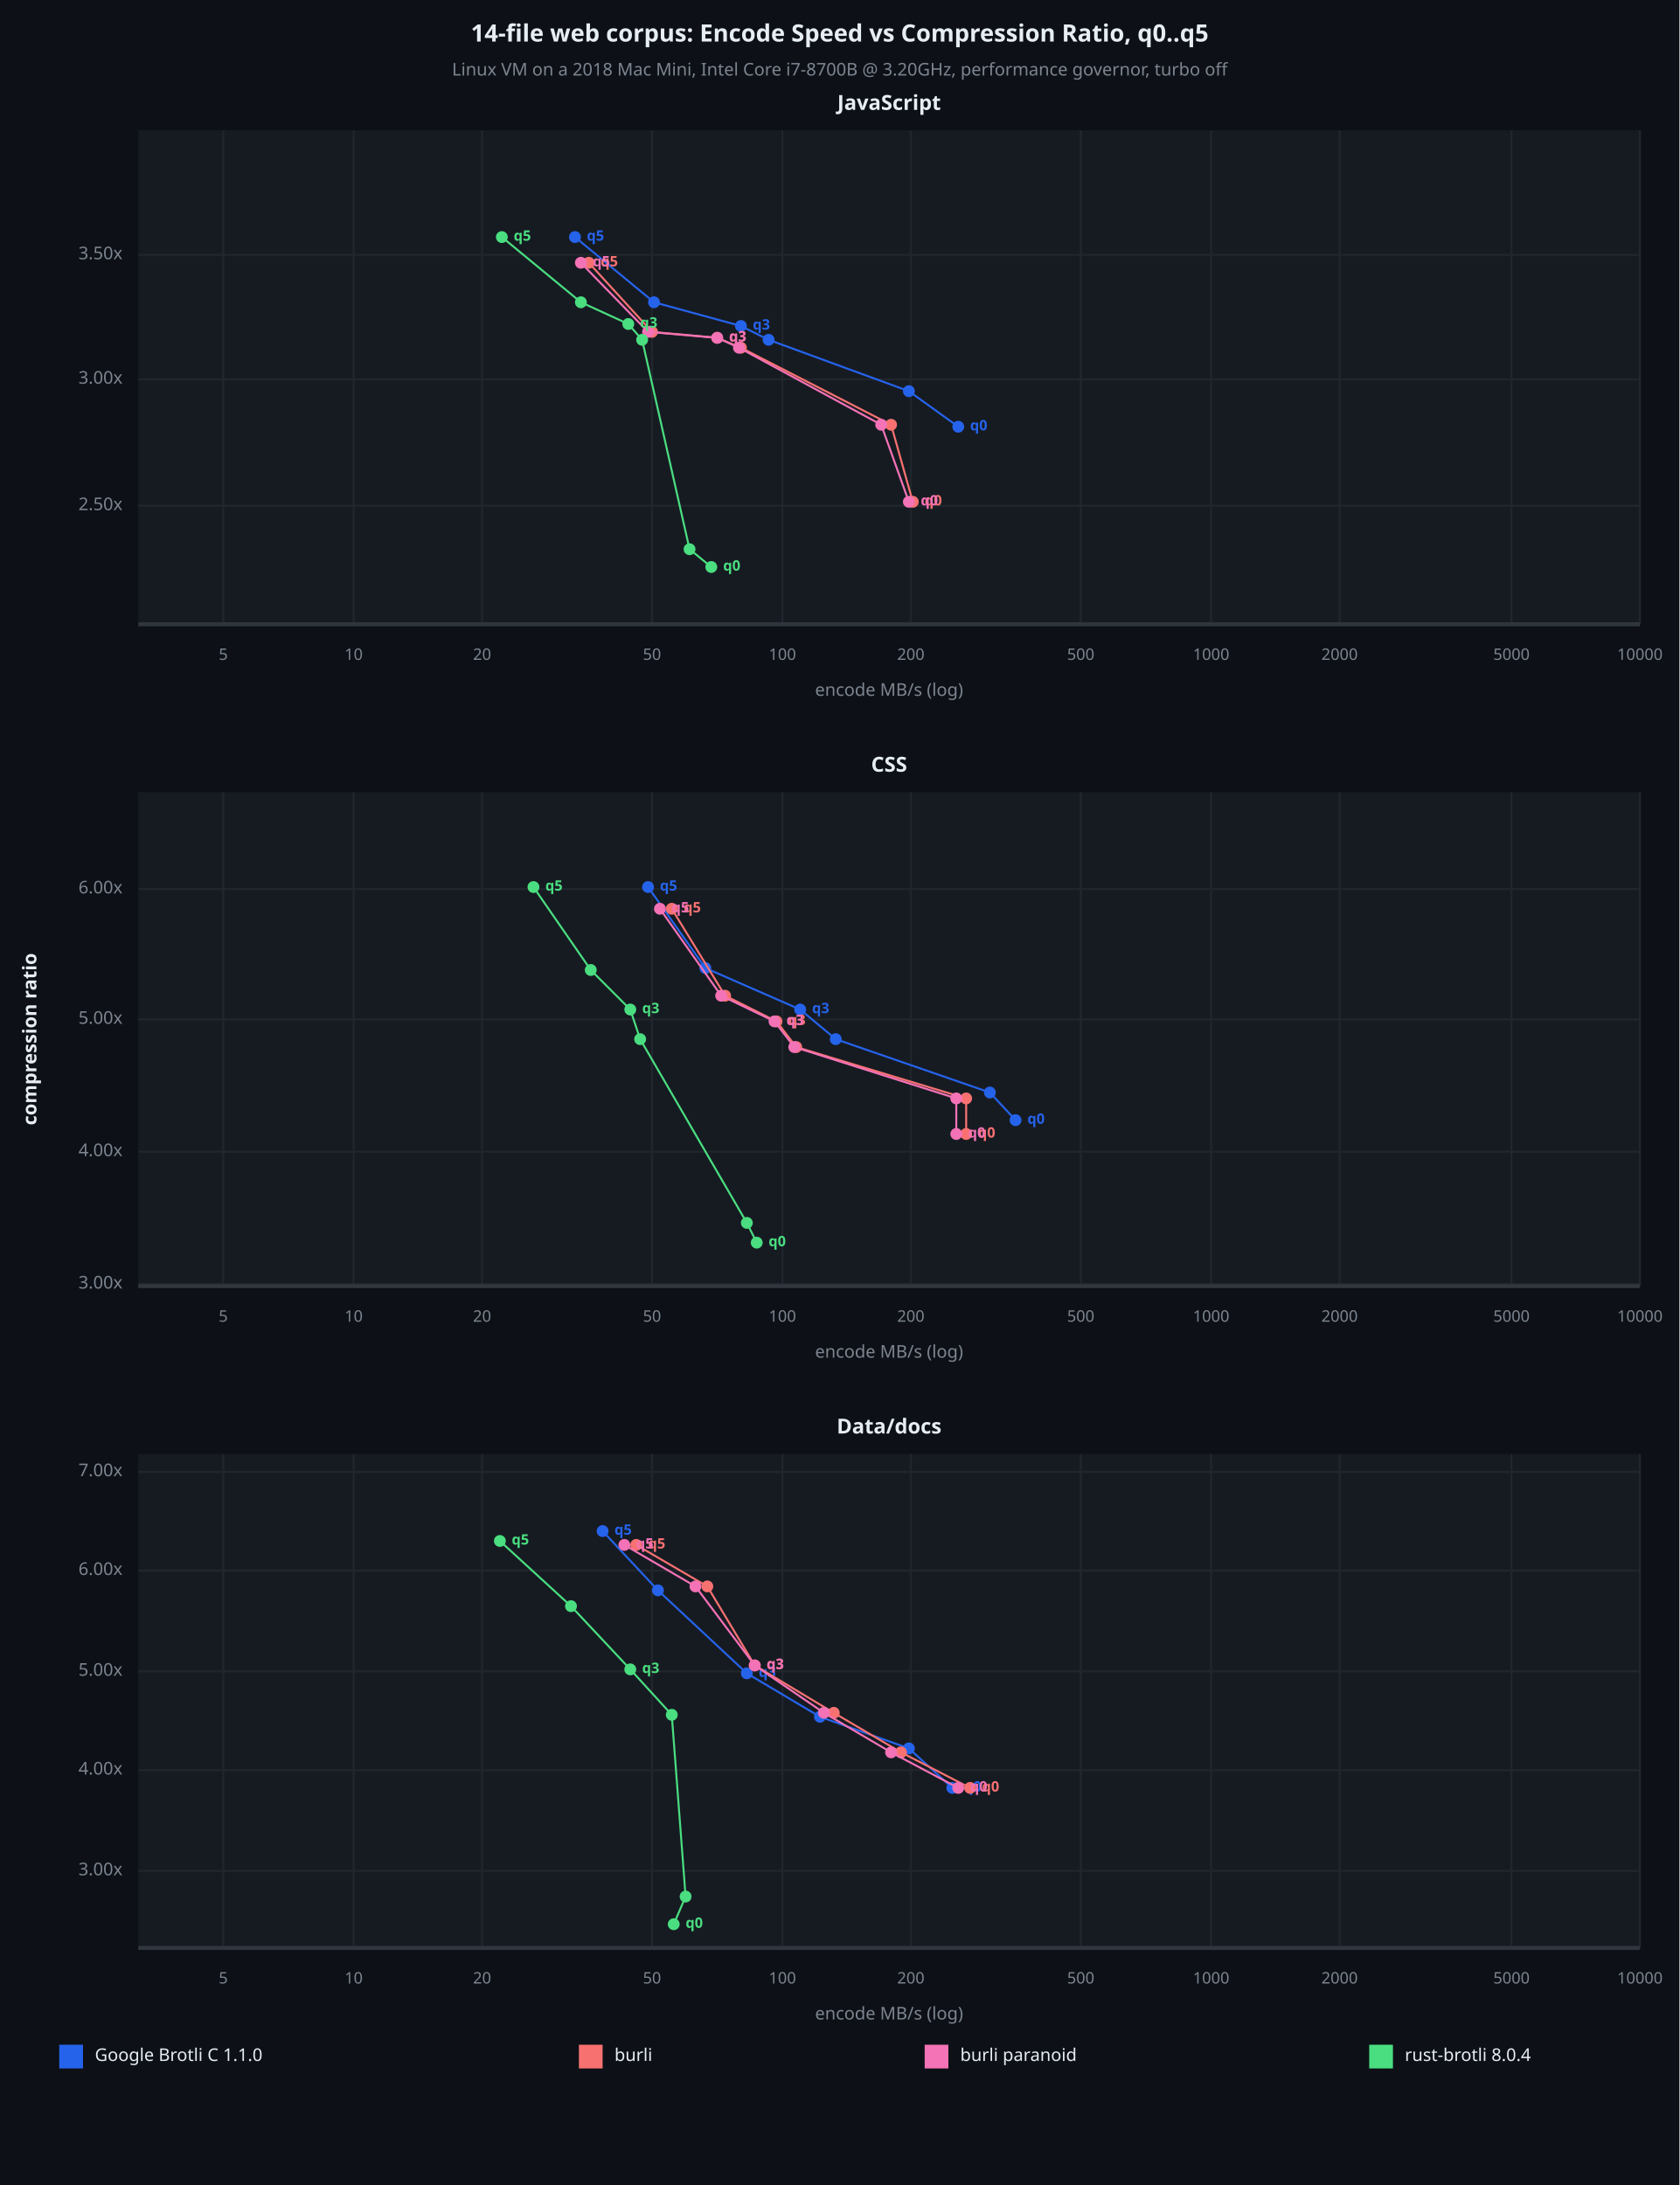
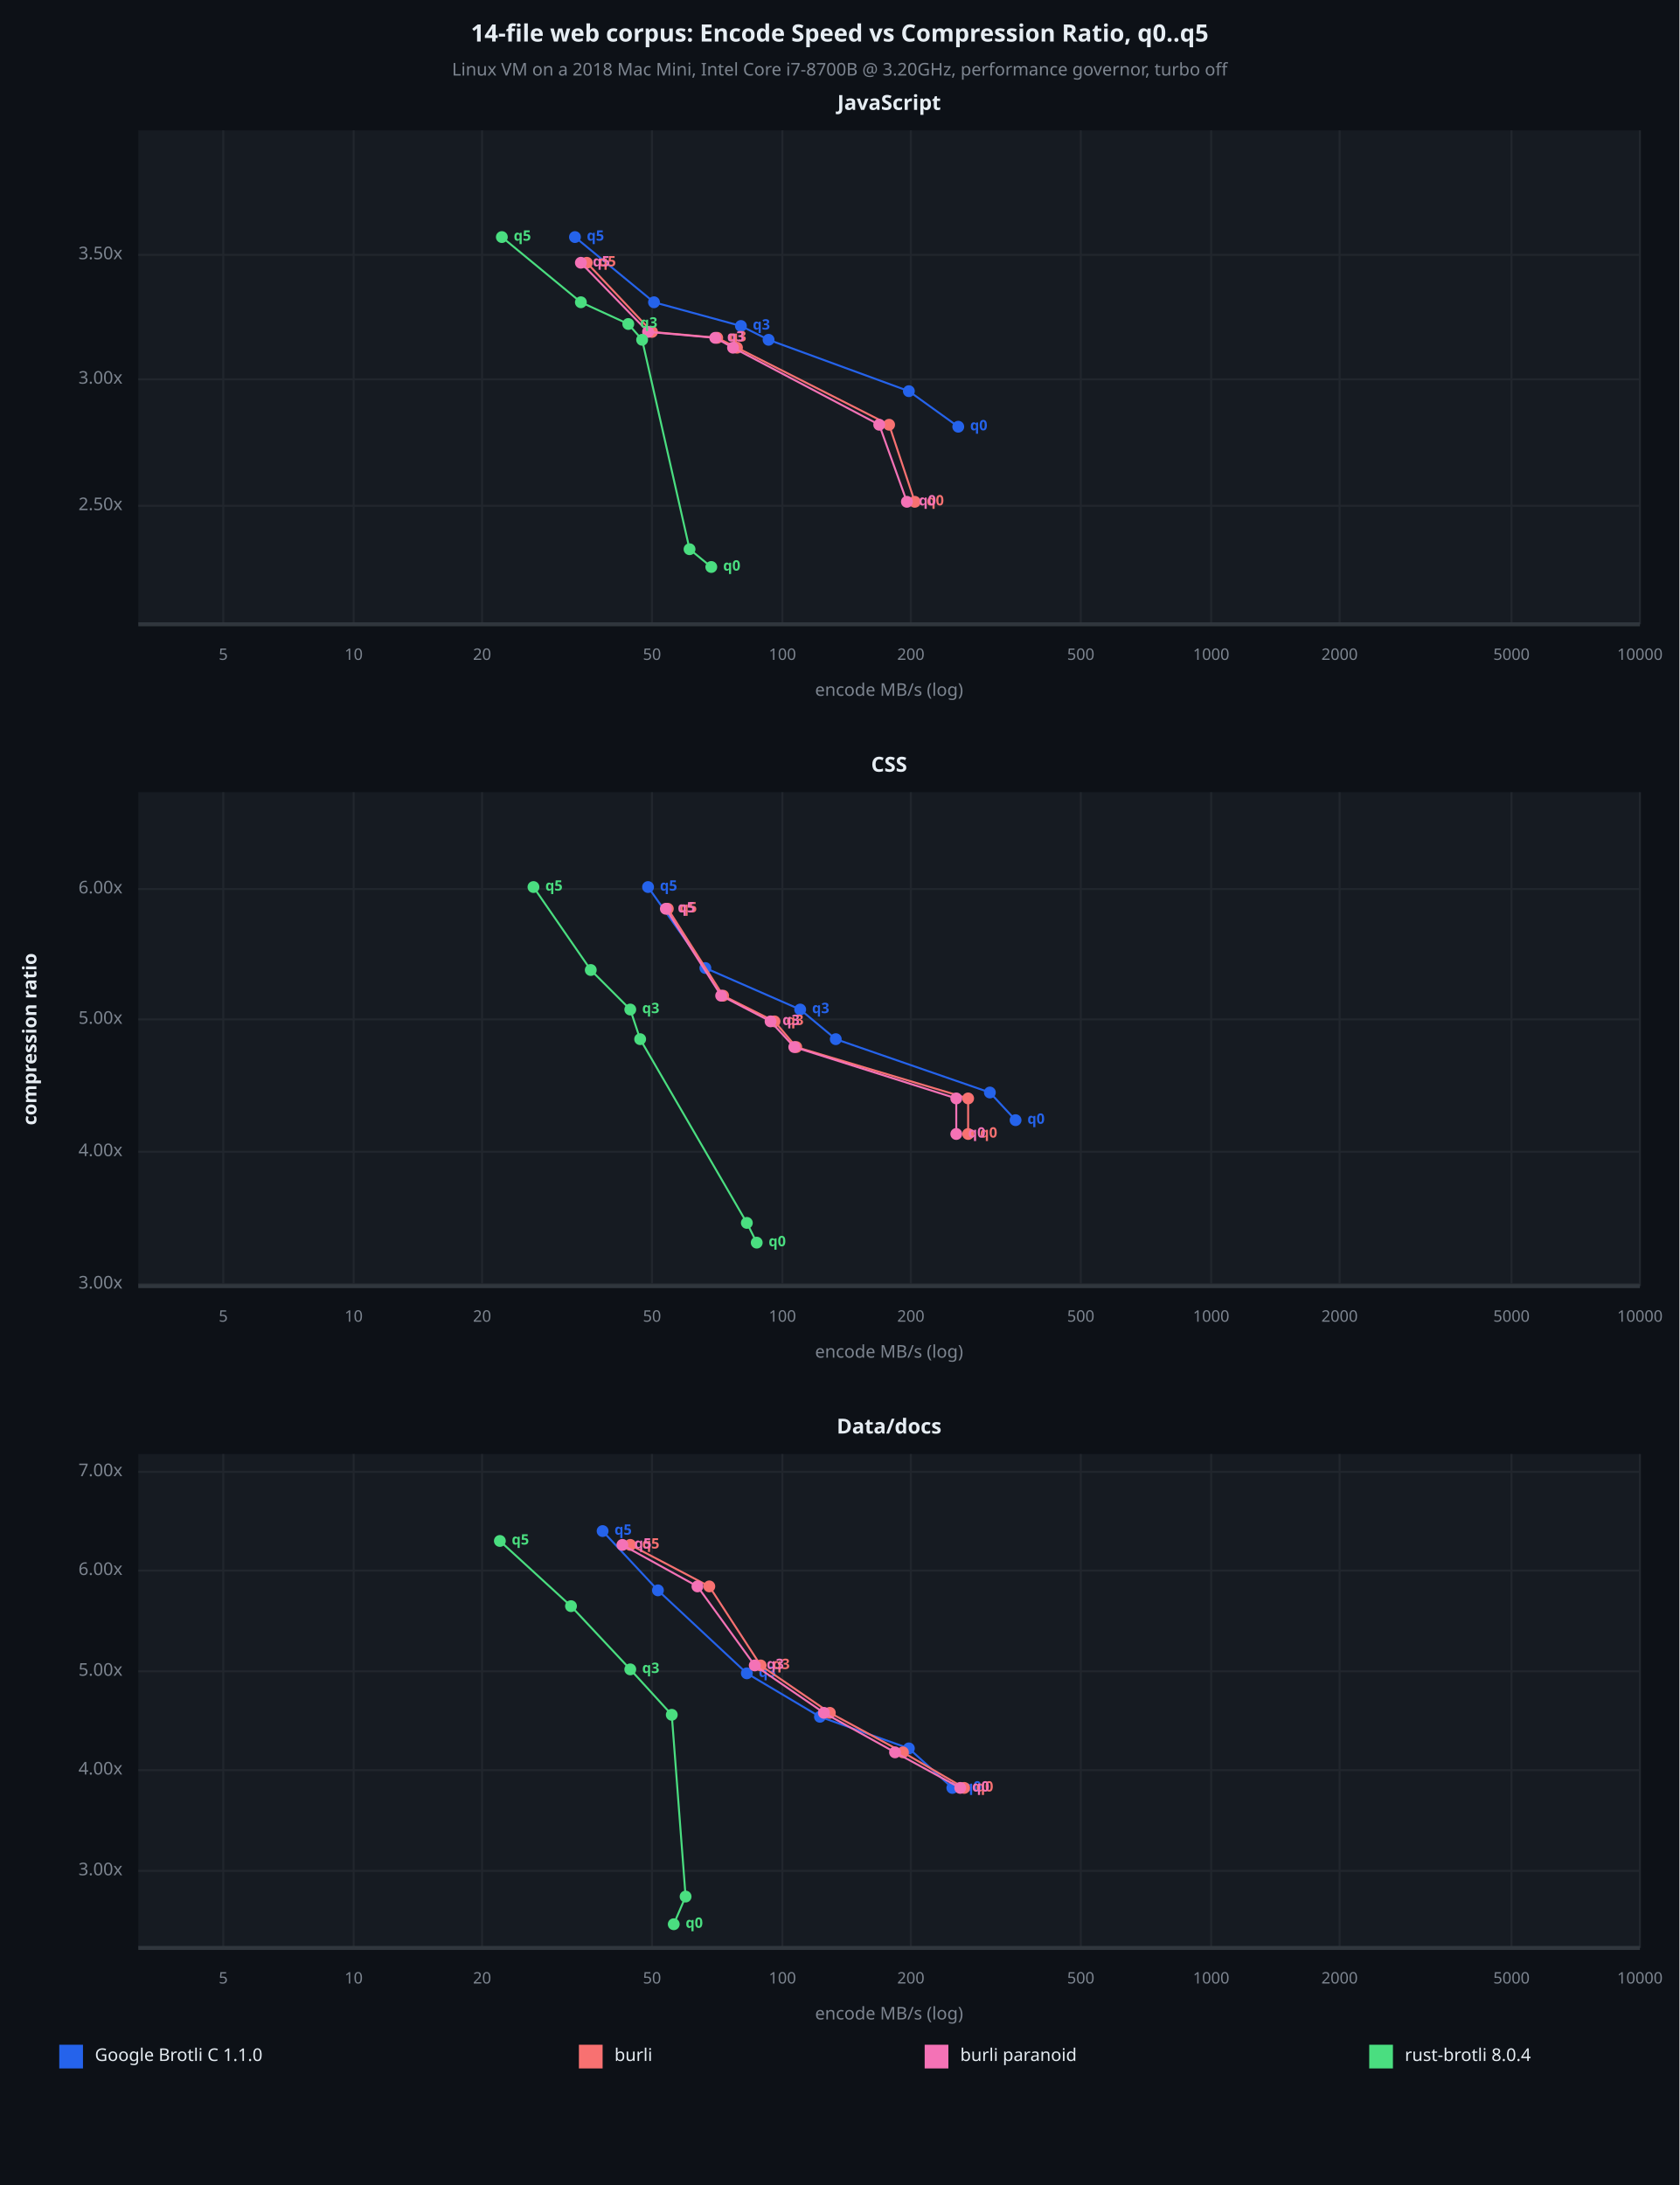
<svg xmlns="http://www.w3.org/2000/svg" viewBox="0 0 850 1106" font-family="system-ui, -apple-system, sans-serif">
  <rect x="0" y="0" width="850" height="1106" opacity="1" fill="#0D1117" stroke="none" />
  <text x="425" y="18" dy="0.5ex" text-anchor="middle" font-family="sans-serif" font-size="12.097" opacity="1" fill="#E6EDF3" font-weight="bold">
14-file web corpus: Encode Speed vs Compression Ratio, q0..q5
</text>
  <text x="425" y="36" dy="0.5ex" text-anchor="middle" font-family="sans-serif" font-size="8.871" opacity="1" fill="#7D8590">
Linux VM on a 2018 Mac Mini, Intel Core i7-8700B @ 3.20GHz, performance governor, turbo off
</text>
  <rect x="70" y="66" width="760" height="250" opacity="1" fill="#161B22" stroke="none" />
  <text x="450" y="53" dy="0.5ex" text-anchor="middle" font-family="sans-serif" font-size="10.484" opacity="1" fill="#E6EDF3" font-weight="bold">
JavaScript
</text>
  <polyline fill="none" opacity="1" stroke="#21262D" stroke-width="1" points="113,66 113,316 " />
  <text x="113" y="332" dy="0.5ex" text-anchor="middle" font-family="sans-serif" font-size="8.065" opacity="1" fill="#7D8590">
5
</text>
  <polyline fill="none" opacity="1" stroke="#21262D" stroke-width="1" points="179,66 179,316 " />
  <text x="179" y="332" dy="0.5ex" text-anchor="middle" font-family="sans-serif" font-size="8.065" opacity="1" fill="#7D8590">
10
</text>
  <polyline fill="none" opacity="1" stroke="#21262D" stroke-width="1" points="244,66 244,316 " />
  <text x="244" y="332" dy="0.5ex" text-anchor="middle" font-family="sans-serif" font-size="8.065" opacity="1" fill="#7D8590">
20
</text>
  <polyline fill="none" opacity="1" stroke="#21262D" stroke-width="1" points="330,66 330,316 " />
  <text x="330" y="332" dy="0.5ex" text-anchor="middle" font-family="sans-serif" font-size="8.065" opacity="1" fill="#7D8590">
50
</text>
  <polyline fill="none" opacity="1" stroke="#21262D" stroke-width="1" points="396,66 396,316 " />
  <text x="396" y="332" dy="0.5ex" text-anchor="middle" font-family="sans-serif" font-size="8.065" opacity="1" fill="#7D8590">
100
</text>
  <polyline fill="none" opacity="1" stroke="#21262D" stroke-width="1" points="461,66 461,316 " />
  <text x="461" y="332" dy="0.5ex" text-anchor="middle" font-family="sans-serif" font-size="8.065" opacity="1" fill="#7D8590">
200
</text>
  <polyline fill="none" opacity="1" stroke="#21262D" stroke-width="1" points="547,66 547,316 " />
  <text x="547" y="332" dy="0.5ex" text-anchor="middle" font-family="sans-serif" font-size="8.065" opacity="1" fill="#7D8590">
500
</text>
  <polyline fill="none" opacity="1" stroke="#21262D" stroke-width="1" points="613,66 613,316 " />
  <text x="613" y="332" dy="0.5ex" text-anchor="middle" font-family="sans-serif" font-size="8.065" opacity="1" fill="#7D8590">
1000
</text>
  <polyline fill="none" opacity="1" stroke="#21262D" stroke-width="1" points="678,66 678,316 " />
  <text x="678" y="332" dy="0.5ex" text-anchor="middle" font-family="sans-serif" font-size="8.065" opacity="1" fill="#7D8590">
2000
</text>
  <polyline fill="none" opacity="1" stroke="#21262D" stroke-width="1" points="765,66 765,316 " />
  <text x="765" y="332" dy="0.5ex" text-anchor="middle" font-family="sans-serif" font-size="8.065" opacity="1" fill="#7D8590">
5000
</text>
  <polyline fill="none" opacity="1" stroke="#21262D" stroke-width="1" points="830,66 830,316 " />
  <text x="830" y="332" dy="0.5ex" text-anchor="middle" font-family="sans-serif" font-size="8.065" opacity="1" fill="#7D8590">
10000
</text>
  <polyline fill="none" opacity="1" stroke="#21262D" stroke-width="1" points="70,256 830,256 " />
  <text x="62" y="256" dy="0.5ex" text-anchor="end" font-family="sans-serif" font-size="8.871" opacity="1" fill="#7D8590">
2.50x
</text>
  <polyline fill="none" opacity="1" stroke="#21262D" stroke-width="1" points="70,192 830,192 " />
  <text x="62" y="192" dy="0.5ex" text-anchor="end" font-family="sans-serif" font-size="8.871" opacity="1" fill="#7D8590">
3.00x
</text>
  <polyline fill="none" opacity="1" stroke="#21262D" stroke-width="1" points="70,129 830,129 " />
  <text x="62" y="129" dy="0.5ex" text-anchor="end" font-family="sans-serif" font-size="8.871" opacity="1" fill="#7D8590">
3.50x
</text>
  <polyline fill="none" opacity="1" stroke="#30363D" stroke-width="2" points="70,316 830,316 " />
  <polyline fill="none" opacity="1" stroke="#2563EB" stroke-width="1" points="485,216 460,198 389,172 375,165 331,153 291,120 " />
  <circle cx="485" cy="216" r="3" opacity="1" fill="#2563EB" stroke="none" stroke-width="1" />
  <text x="491" y="216" dy="0.5ex" text-anchor="start" font-family="sans-serif" font-size="7.258" opacity="1" fill="#2563EB" font-weight="bold">
q0
</text>
  <circle cx="460" cy="198" r="3" opacity="1" fill="#2563EB" stroke="none" stroke-width="1" />
  <circle cx="389" cy="172" r="3" opacity="1" fill="#2563EB" stroke="none" stroke-width="1" />
  <circle cx="375" cy="165" r="3" opacity="1" fill="#2563EB" stroke="none" stroke-width="1" />
  <text x="381" y="165" dy="0.5ex" text-anchor="start" font-family="sans-serif" font-size="7.258" opacity="1" fill="#2563EB" font-weight="bold">
q3
</text>
  <circle cx="331" cy="153" r="3" opacity="1" fill="#2563EB" stroke="none" stroke-width="1" />
  <circle cx="291" cy="120" r="3" opacity="1" fill="#2563EB" stroke="none" stroke-width="1" />
  <text x="297" y="120" dy="0.5ex" text-anchor="start" font-family="sans-serif" font-size="7.258" opacity="1" fill="#2563EB" font-weight="bold">
q5
</text>
-   <polyline fill="none" opacity="1" stroke="#F87171" stroke-width="1" points="462,254 451,215 375,176 363,171 330,168 298,133 " />
-   <circle cx="462" cy="254" r="3" opacity="1" fill="#F87171" stroke="none" stroke-width="1" />
-   <text x="468" y="254" dy="0.5ex" text-anchor="start" font-family="sans-serif" font-size="7.258" opacity="1" fill="#F87171" font-weight="bold">
- q0
- </text>
-   <circle cx="451" cy="215" r="3" opacity="1" fill="#F87171" stroke="none" stroke-width="1" />
-   <circle cx="375" cy="176" r="3" opacity="1" fill="#F87171" stroke="none" stroke-width="1" />
+   <polyline fill="none" opacity="1" stroke="#F87171" stroke-width="1" points="463,254 450,215 373,176 363,171 330,168 297,133 " />
+   <circle cx="463" cy="254" r="3" opacity="1" fill="#F87171" stroke="none" stroke-width="1" />
+   <text x="469" y="254" dy="0.5ex" text-anchor="start" font-family="sans-serif" font-size="7.258" opacity="1" fill="#F87171" font-weight="bold">
+ q0
+ </text>
+   <circle cx="450" cy="215" r="3" opacity="1" fill="#F87171" stroke="none" stroke-width="1" />
+   <circle cx="373" cy="176" r="3" opacity="1" fill="#F87171" stroke="none" stroke-width="1" />
  <circle cx="363" cy="171" r="3" opacity="1" fill="#F87171" stroke="none" stroke-width="1" />
  <text x="369" y="171" dy="0.5ex" text-anchor="start" font-family="sans-serif" font-size="7.258" opacity="1" fill="#F87171" font-weight="bold">
q3
</text>
  <circle cx="330" cy="168" r="3" opacity="1" fill="#F87171" stroke="none" stroke-width="1" />
-   <circle cx="298" cy="133" r="3" opacity="1" fill="#F87171" stroke="none" stroke-width="1" />
-   <text x="304" y="133" dy="0.5ex" text-anchor="start" font-family="sans-serif" font-size="7.258" opacity="1" fill="#F87171" font-weight="bold">
- q5
- </text>
-   <polyline fill="none" opacity="1" stroke="#F472B6" stroke-width="1" points="460,254 446,215 374,176 363,171 328,168 294,133 " />
-   <circle cx="460" cy="254" r="3" opacity="1" fill="#F472B6" stroke="none" stroke-width="1" />
-   <text x="466" y="254" dy="0.5ex" text-anchor="start" font-family="sans-serif" font-size="7.258" opacity="1" fill="#F472B6" font-weight="bold">
- q0
- </text>
-   <circle cx="446" cy="215" r="3" opacity="1" fill="#F472B6" stroke="none" stroke-width="1" />
-   <circle cx="374" cy="176" r="3" opacity="1" fill="#F472B6" stroke="none" stroke-width="1" />
-   <circle cx="363" cy="171" r="3" opacity="1" fill="#F472B6" stroke="none" stroke-width="1" />
-   <text x="369" y="171" dy="0.5ex" text-anchor="start" font-family="sans-serif" font-size="7.258" opacity="1" fill="#F472B6" font-weight="bold">
+   <circle cx="297" cy="133" r="3" opacity="1" fill="#F87171" stroke="none" stroke-width="1" />
+   <text x="303" y="133" dy="0.5ex" text-anchor="start" font-family="sans-serif" font-size="7.258" opacity="1" fill="#F87171" font-weight="bold">
+ q5
+ </text>
+   <polyline fill="none" opacity="1" stroke="#F472B6" stroke-width="1" points="459,254 445,215 371,176 362,171 328,168 294,133 " />
+   <circle cx="459" cy="254" r="3" opacity="1" fill="#F472B6" stroke="none" stroke-width="1" />
+   <text x="465" y="254" dy="0.5ex" text-anchor="start" font-family="sans-serif" font-size="7.258" opacity="1" fill="#F472B6" font-weight="bold">
+ q0
+ </text>
+   <circle cx="445" cy="215" r="3" opacity="1" fill="#F472B6" stroke="none" stroke-width="1" />
+   <circle cx="371" cy="176" r="3" opacity="1" fill="#F472B6" stroke="none" stroke-width="1" />
+   <circle cx="362" cy="171" r="3" opacity="1" fill="#F472B6" stroke="none" stroke-width="1" />
+   <text x="368" y="171" dy="0.5ex" text-anchor="start" font-family="sans-serif" font-size="7.258" opacity="1" fill="#F472B6" font-weight="bold">
q3
</text>
  <circle cx="328" cy="168" r="3" opacity="1" fill="#F472B6" stroke="none" stroke-width="1" />
  <circle cx="294" cy="133" r="3" opacity="1" fill="#F472B6" stroke="none" stroke-width="1" />
  <text x="300" y="133" dy="0.5ex" text-anchor="start" font-family="sans-serif" font-size="7.258" opacity="1" fill="#F472B6" font-weight="bold">
q5
</text>
  <polyline fill="none" opacity="1" stroke="#4ADE80" stroke-width="1" points="360,287 349,278 325,172 318,164 294,153 254,120 " />
  <circle cx="360" cy="287" r="3" opacity="1" fill="#4ADE80" stroke="none" stroke-width="1" />
  <text x="366" y="287" dy="0.5ex" text-anchor="start" font-family="sans-serif" font-size="7.258" opacity="1" fill="#4ADE80" font-weight="bold">
q0
</text>
  <circle cx="349" cy="278" r="3" opacity="1" fill="#4ADE80" stroke="none" stroke-width="1" />
  <circle cx="325" cy="172" r="3" opacity="1" fill="#4ADE80" stroke="none" stroke-width="1" />
  <circle cx="318" cy="164" r="3" opacity="1" fill="#4ADE80" stroke="none" stroke-width="1" />
  <text x="324" y="164" dy="0.5ex" text-anchor="start" font-family="sans-serif" font-size="7.258" opacity="1" fill="#4ADE80" font-weight="bold">
q3
</text>
  <circle cx="294" cy="153" r="3" opacity="1" fill="#4ADE80" stroke="none" stroke-width="1" />
  <circle cx="254" cy="120" r="3" opacity="1" fill="#4ADE80" stroke="none" stroke-width="1" />
  <text x="260" y="120" dy="0.5ex" text-anchor="start" font-family="sans-serif" font-size="7.258" opacity="1" fill="#4ADE80" font-weight="bold">
q5
</text>
  <text x="450" y="350" dy="0.5ex" text-anchor="middle" font-family="sans-serif" font-size="8.871" opacity="1" fill="#7D8590">
encode MB/s (log)
</text>
  <rect x="70" y="401" width="760" height="250" opacity="1" fill="#161B22" stroke="none" />
  <text x="450" y="388" dy="0.5ex" text-anchor="middle" font-family="sans-serif" font-size="10.484" opacity="1" fill="#E6EDF3" font-weight="bold">
CSS
</text>
  <polyline fill="none" opacity="1" stroke="#21262D" stroke-width="1" points="113,401 113,651 " />
  <text x="113" y="667" dy="0.5ex" text-anchor="middle" font-family="sans-serif" font-size="8.065" opacity="1" fill="#7D8590">
5
</text>
  <polyline fill="none" opacity="1" stroke="#21262D" stroke-width="1" points="179,401 179,651 " />
  <text x="179" y="667" dy="0.5ex" text-anchor="middle" font-family="sans-serif" font-size="8.065" opacity="1" fill="#7D8590">
10
</text>
  <polyline fill="none" opacity="1" stroke="#21262D" stroke-width="1" points="244,401 244,651 " />
  <text x="244" y="667" dy="0.5ex" text-anchor="middle" font-family="sans-serif" font-size="8.065" opacity="1" fill="#7D8590">
20
</text>
  <polyline fill="none" opacity="1" stroke="#21262D" stroke-width="1" points="330,401 330,651 " />
  <text x="330" y="667" dy="0.5ex" text-anchor="middle" font-family="sans-serif" font-size="8.065" opacity="1" fill="#7D8590">
50
</text>
  <polyline fill="none" opacity="1" stroke="#21262D" stroke-width="1" points="396,401 396,651 " />
  <text x="396" y="667" dy="0.5ex" text-anchor="middle" font-family="sans-serif" font-size="8.065" opacity="1" fill="#7D8590">
100
</text>
  <polyline fill="none" opacity="1" stroke="#21262D" stroke-width="1" points="461,401 461,651 " />
  <text x="461" y="667" dy="0.5ex" text-anchor="middle" font-family="sans-serif" font-size="8.065" opacity="1" fill="#7D8590">
200
</text>
  <polyline fill="none" opacity="1" stroke="#21262D" stroke-width="1" points="547,401 547,651 " />
  <text x="547" y="667" dy="0.5ex" text-anchor="middle" font-family="sans-serif" font-size="8.065" opacity="1" fill="#7D8590">
500
</text>
  <polyline fill="none" opacity="1" stroke="#21262D" stroke-width="1" points="613,401 613,651 " />
  <text x="613" y="667" dy="0.5ex" text-anchor="middle" font-family="sans-serif" font-size="8.065" opacity="1" fill="#7D8590">
1000
</text>
  <polyline fill="none" opacity="1" stroke="#21262D" stroke-width="1" points="678,401 678,651 " />
  <text x="678" y="667" dy="0.5ex" text-anchor="middle" font-family="sans-serif" font-size="8.065" opacity="1" fill="#7D8590">
2000
</text>
  <polyline fill="none" opacity="1" stroke="#21262D" stroke-width="1" points="765,401 765,651 " />
  <text x="765" y="667" dy="0.5ex" text-anchor="middle" font-family="sans-serif" font-size="8.065" opacity="1" fill="#7D8590">
5000
</text>
  <polyline fill="none" opacity="1" stroke="#21262D" stroke-width="1" points="830,401 830,651 " />
  <text x="830" y="667" dy="0.5ex" text-anchor="middle" font-family="sans-serif" font-size="8.065" opacity="1" fill="#7D8590">
10000
</text>
  <polyline fill="none" opacity="1" stroke="#21262D" stroke-width="1" points="70,650 830,650 " />
  <text x="62" y="650" dy="0.5ex" text-anchor="end" font-family="sans-serif" font-size="8.871" opacity="1" fill="#7D8590">
3.00x
</text>
  <polyline fill="none" opacity="1" stroke="#21262D" stroke-width="1" points="70,583 830,583 " />
  <text x="62" y="583" dy="0.5ex" text-anchor="end" font-family="sans-serif" font-size="8.871" opacity="1" fill="#7D8590">
4.00x
</text>
  <polyline fill="none" opacity="1" stroke="#21262D" stroke-width="1" points="70,516 830,516 " />
  <text x="62" y="516" dy="0.5ex" text-anchor="end" font-family="sans-serif" font-size="8.871" opacity="1" fill="#7D8590">
5.00x
</text>
  <polyline fill="none" opacity="1" stroke="#21262D" stroke-width="1" points="70,450 830,450 " />
  <text x="62" y="450" dy="0.5ex" text-anchor="end" font-family="sans-serif" font-size="8.871" opacity="1" fill="#7D8590">
6.00x
</text>
  <polyline fill="none" opacity="1" stroke="#30363D" stroke-width="2" points="70,651 830,651 " />
  <polyline fill="none" opacity="1" stroke="#2563EB" stroke-width="1" points="514,567 501,553 423,526 405,511 357,490 328,449 " />
  <circle cx="514" cy="567" r="3" opacity="1" fill="#2563EB" stroke="none" stroke-width="1" />
  <text x="520" y="567" dy="0.5ex" text-anchor="start" font-family="sans-serif" font-size="7.258" opacity="1" fill="#2563EB" font-weight="bold">
q0
</text>
  <circle cx="501" cy="553" r="3" opacity="1" fill="#2563EB" stroke="none" stroke-width="1" />
  <circle cx="423" cy="526" r="3" opacity="1" fill="#2563EB" stroke="none" stroke-width="1" />
  <circle cx="405" cy="511" r="3" opacity="1" fill="#2563EB" stroke="none" stroke-width="1" />
  <text x="411" y="511" dy="0.5ex" text-anchor="start" font-family="sans-serif" font-size="7.258" opacity="1" fill="#2563EB" font-weight="bold">
q3
</text>
  <circle cx="357" cy="490" r="3" opacity="1" fill="#2563EB" stroke="none" stroke-width="1" />
  <circle cx="328" cy="449" r="3" opacity="1" fill="#2563EB" stroke="none" stroke-width="1" />
  <text x="334" y="449" dy="0.5ex" text-anchor="start" font-family="sans-serif" font-size="7.258" opacity="1" fill="#2563EB" font-weight="bold">
q5
</text>
-   <polyline fill="none" opacity="1" stroke="#F87171" stroke-width="1" points="489,574 489,556 403,530 393,517 367,504 340,460 " />
-   <circle cx="489" cy="574" r="3" opacity="1" fill="#F87171" stroke="none" stroke-width="1" />
-   <text x="495" y="574" dy="0.5ex" text-anchor="start" font-family="sans-serif" font-size="7.258" opacity="1" fill="#F87171" font-weight="bold">
- q0
- </text>
-   <circle cx="489" cy="556" r="3" opacity="1" fill="#F87171" stroke="none" stroke-width="1" />
+   <polyline fill="none" opacity="1" stroke="#F87171" stroke-width="1" points="490,574 490,556 403,530 392,517 366,504 338,460 " />
+   <circle cx="490" cy="574" r="3" opacity="1" fill="#F87171" stroke="none" stroke-width="1" />
+   <text x="496" y="574" dy="0.5ex" text-anchor="start" font-family="sans-serif" font-size="7.258" opacity="1" fill="#F87171" font-weight="bold">
+ q0
+ </text>
+   <circle cx="490" cy="556" r="3" opacity="1" fill="#F87171" stroke="none" stroke-width="1" />
  <circle cx="403" cy="530" r="3" opacity="1" fill="#F87171" stroke="none" stroke-width="1" />
-   <circle cx="393" cy="517" r="3" opacity="1" fill="#F87171" stroke="none" stroke-width="1" />
-   <text x="399" y="517" dy="0.5ex" text-anchor="start" font-family="sans-serif" font-size="7.258" opacity="1" fill="#F87171" font-weight="bold">
- q3
- </text>
-   <circle cx="367" cy="504" r="3" opacity="1" fill="#F87171" stroke="none" stroke-width="1" />
-   <circle cx="340" cy="460" r="3" opacity="1" fill="#F87171" stroke="none" stroke-width="1" />
-   <text x="346" y="460" dy="0.5ex" text-anchor="start" font-family="sans-serif" font-size="7.258" opacity="1" fill="#F87171" font-weight="bold">
- q5
- </text>
-   <polyline fill="none" opacity="1" stroke="#F472B6" stroke-width="1" points="484,574 484,556 402,530 392,517 365,504 334,460 " />
+   <circle cx="392" cy="517" r="3" opacity="1" fill="#F87171" stroke="none" stroke-width="1" />
+   <text x="398" y="517" dy="0.5ex" text-anchor="start" font-family="sans-serif" font-size="7.258" opacity="1" fill="#F87171" font-weight="bold">
+ q3
+ </text>
+   <circle cx="366" cy="504" r="3" opacity="1" fill="#F87171" stroke="none" stroke-width="1" />
+   <circle cx="338" cy="460" r="3" opacity="1" fill="#F87171" stroke="none" stroke-width="1" />
+   <text x="344" y="460" dy="0.5ex" text-anchor="start" font-family="sans-serif" font-size="7.258" opacity="1" fill="#F87171" font-weight="bold">
+ q5
+ </text>
+   <polyline fill="none" opacity="1" stroke="#F472B6" stroke-width="1" points="484,574 484,556 402,530 390,517 365,504 337,460 " />
  <circle cx="484" cy="574" r="3" opacity="1" fill="#F472B6" stroke="none" stroke-width="1" />
  <text x="490" y="574" dy="0.5ex" text-anchor="start" font-family="sans-serif" font-size="7.258" opacity="1" fill="#F472B6" font-weight="bold">
q0
</text>
  <circle cx="484" cy="556" r="3" opacity="1" fill="#F472B6" stroke="none" stroke-width="1" />
  <circle cx="402" cy="530" r="3" opacity="1" fill="#F472B6" stroke="none" stroke-width="1" />
-   <circle cx="392" cy="517" r="3" opacity="1" fill="#F472B6" stroke="none" stroke-width="1" />
-   <text x="398" y="517" dy="0.5ex" text-anchor="start" font-family="sans-serif" font-size="7.258" opacity="1" fill="#F472B6" font-weight="bold">
+   <circle cx="390" cy="517" r="3" opacity="1" fill="#F472B6" stroke="none" stroke-width="1" />
+   <text x="396" y="517" dy="0.5ex" text-anchor="start" font-family="sans-serif" font-size="7.258" opacity="1" fill="#F472B6" font-weight="bold">
q3
</text>
  <circle cx="365" cy="504" r="3" opacity="1" fill="#F472B6" stroke="none" stroke-width="1" />
-   <circle cx="334" cy="460" r="3" opacity="1" fill="#F472B6" stroke="none" stroke-width="1" />
-   <text x="340" y="460" dy="0.5ex" text-anchor="start" font-family="sans-serif" font-size="7.258" opacity="1" fill="#F472B6" font-weight="bold">
+   <circle cx="337" cy="460" r="3" opacity="1" fill="#F472B6" stroke="none" stroke-width="1" />
+   <text x="343" y="460" dy="0.5ex" text-anchor="start" font-family="sans-serif" font-size="7.258" opacity="1" fill="#F472B6" font-weight="bold">
q5
</text>
  <polyline fill="none" opacity="1" stroke="#4ADE80" stroke-width="1" points="383,629 378,619 324,526 319,511 299,491 270,449 " />
  <circle cx="383" cy="629" r="3" opacity="1" fill="#4ADE80" stroke="none" stroke-width="1" />
  <text x="389" y="629" dy="0.5ex" text-anchor="start" font-family="sans-serif" font-size="7.258" opacity="1" fill="#4ADE80" font-weight="bold">
q0
</text>
  <circle cx="378" cy="619" r="3" opacity="1" fill="#4ADE80" stroke="none" stroke-width="1" />
  <circle cx="324" cy="526" r="3" opacity="1" fill="#4ADE80" stroke="none" stroke-width="1" />
  <circle cx="319" cy="511" r="3" opacity="1" fill="#4ADE80" stroke="none" stroke-width="1" />
  <text x="325" y="511" dy="0.5ex" text-anchor="start" font-family="sans-serif" font-size="7.258" opacity="1" fill="#4ADE80" font-weight="bold">
q3
</text>
  <circle cx="299" cy="491" r="3" opacity="1" fill="#4ADE80" stroke="none" stroke-width="1" />
  <circle cx="270" cy="449" r="3" opacity="1" fill="#4ADE80" stroke="none" stroke-width="1" />
  <text x="276" y="449" dy="0.5ex" text-anchor="start" font-family="sans-serif" font-size="7.258" opacity="1" fill="#4ADE80" font-weight="bold">
q5
</text>
  <text x="450" y="685" dy="0.5ex" text-anchor="middle" font-family="sans-serif" font-size="8.871" opacity="1" fill="#7D8590">
encode MB/s (log)
</text>
  <rect x="70" y="736" width="760" height="250" opacity="1" fill="#161B22" stroke="none" />
  <text x="450" y="723" dy="0.5ex" text-anchor="middle" font-family="sans-serif" font-size="10.484" opacity="1" fill="#E6EDF3" font-weight="bold">
Data/docs
</text>
  <polyline fill="none" opacity="1" stroke="#21262D" stroke-width="1" points="113,736 113,986 " />
  <text x="113" y="1002" dy="0.5ex" text-anchor="middle" font-family="sans-serif" font-size="8.065" opacity="1" fill="#7D8590">
5
</text>
  <polyline fill="none" opacity="1" stroke="#21262D" stroke-width="1" points="179,736 179,986 " />
  <text x="179" y="1002" dy="0.5ex" text-anchor="middle" font-family="sans-serif" font-size="8.065" opacity="1" fill="#7D8590">
10
</text>
  <polyline fill="none" opacity="1" stroke="#21262D" stroke-width="1" points="244,736 244,986 " />
  <text x="244" y="1002" dy="0.5ex" text-anchor="middle" font-family="sans-serif" font-size="8.065" opacity="1" fill="#7D8590">
20
</text>
  <polyline fill="none" opacity="1" stroke="#21262D" stroke-width="1" points="330,736 330,986 " />
  <text x="330" y="1002" dy="0.5ex" text-anchor="middle" font-family="sans-serif" font-size="8.065" opacity="1" fill="#7D8590">
50
</text>
  <polyline fill="none" opacity="1" stroke="#21262D" stroke-width="1" points="396,736 396,986 " />
  <text x="396" y="1002" dy="0.5ex" text-anchor="middle" font-family="sans-serif" font-size="8.065" opacity="1" fill="#7D8590">
100
</text>
  <polyline fill="none" opacity="1" stroke="#21262D" stroke-width="1" points="461,736 461,986 " />
  <text x="461" y="1002" dy="0.5ex" text-anchor="middle" font-family="sans-serif" font-size="8.065" opacity="1" fill="#7D8590">
200
</text>
  <polyline fill="none" opacity="1" stroke="#21262D" stroke-width="1" points="547,736 547,986 " />
  <text x="547" y="1002" dy="0.5ex" text-anchor="middle" font-family="sans-serif" font-size="8.065" opacity="1" fill="#7D8590">
500
</text>
  <polyline fill="none" opacity="1" stroke="#21262D" stroke-width="1" points="613,736 613,986 " />
  <text x="613" y="1002" dy="0.5ex" text-anchor="middle" font-family="sans-serif" font-size="8.065" opacity="1" fill="#7D8590">
1000
</text>
  <polyline fill="none" opacity="1" stroke="#21262D" stroke-width="1" points="678,736 678,986 " />
  <text x="678" y="1002" dy="0.5ex" text-anchor="middle" font-family="sans-serif" font-size="8.065" opacity="1" fill="#7D8590">
2000
</text>
  <polyline fill="none" opacity="1" stroke="#21262D" stroke-width="1" points="765,736 765,986 " />
  <text x="765" y="1002" dy="0.5ex" text-anchor="middle" font-family="sans-serif" font-size="8.065" opacity="1" fill="#7D8590">
5000
</text>
  <polyline fill="none" opacity="1" stroke="#21262D" stroke-width="1" points="830,736 830,986 " />
  <text x="830" y="1002" dy="0.5ex" text-anchor="middle" font-family="sans-serif" font-size="8.065" opacity="1" fill="#7D8590">
10000
</text>
  <polyline fill="none" opacity="1" stroke="#21262D" stroke-width="1" points="70,947 830,947 " />
  <text x="62" y="947" dy="0.5ex" text-anchor="end" font-family="sans-serif" font-size="8.871" opacity="1" fill="#7D8590">
3.00x
</text>
  <polyline fill="none" opacity="1" stroke="#21262D" stroke-width="1" points="70,896 830,896 " />
  <text x="62" y="896" dy="0.5ex" text-anchor="end" font-family="sans-serif" font-size="8.871" opacity="1" fill="#7D8590">
4.00x
</text>
  <polyline fill="none" opacity="1" stroke="#21262D" stroke-width="1" points="70,846 830,846 " />
  <text x="62" y="846" dy="0.5ex" text-anchor="end" font-family="sans-serif" font-size="8.871" opacity="1" fill="#7D8590">
5.00x
</text>
  <polyline fill="none" opacity="1" stroke="#21262D" stroke-width="1" points="70,795 830,795 " />
  <text x="62" y="795" dy="0.5ex" text-anchor="end" font-family="sans-serif" font-size="8.871" opacity="1" fill="#7D8590">
6.00x
</text>
  <polyline fill="none" opacity="1" stroke="#21262D" stroke-width="1" points="70,745 830,745 " />
  <text x="62" y="745" dy="0.5ex" text-anchor="end" font-family="sans-serif" font-size="8.871" opacity="1" fill="#7D8590">
7.00x
</text>
  <polyline fill="none" opacity="1" stroke="#30363D" stroke-width="2" points="70,986 830,986 " />
  <polyline fill="none" opacity="1" stroke="#2563EB" stroke-width="1" points="482,905 460,885 415,869 378,847 333,805 305,775 " />
  <circle cx="482" cy="905" r="3" opacity="1" fill="#2563EB" stroke="none" stroke-width="1" />
  <text x="488" y="905" dy="0.5ex" text-anchor="start" font-family="sans-serif" font-size="7.258" opacity="1" fill="#2563EB" font-weight="bold">
q0
</text>
  <circle cx="460" cy="885" r="3" opacity="1" fill="#2563EB" stroke="none" stroke-width="1" />
  <circle cx="415" cy="869" r="3" opacity="1" fill="#2563EB" stroke="none" stroke-width="1" />
  <circle cx="378" cy="847" r="3" opacity="1" fill="#2563EB" stroke="none" stroke-width="1" />
  <text x="384" y="847" dy="0.5ex" text-anchor="start" font-family="sans-serif" font-size="7.258" opacity="1" fill="#2563EB" font-weight="bold">
q3
</text>
  <circle cx="333" cy="805" r="3" opacity="1" fill="#2563EB" stroke="none" stroke-width="1" />
  <circle cx="305" cy="775" r="3" opacity="1" fill="#2563EB" stroke="none" stroke-width="1" />
  <text x="311" y="775" dy="0.5ex" text-anchor="start" font-family="sans-serif" font-size="7.258" opacity="1" fill="#2563EB" font-weight="bold">
q5
</text>
-   <polyline fill="none" opacity="1" stroke="#F87171" stroke-width="1" points="491,905 456,887 422,867 382,843 358,803 322,782 " />
-   <circle cx="491" cy="905" r="3" opacity="1" fill="#F87171" stroke="none" stroke-width="1" />
-   <text x="497" y="905" dy="0.5ex" text-anchor="start" font-family="sans-serif" font-size="7.258" opacity="1" fill="#F87171" font-weight="bold">
- q0
- </text>
-   <circle cx="456" cy="887" r="3" opacity="1" fill="#F87171" stroke="none" stroke-width="1" />
-   <circle cx="422" cy="867" r="3" opacity="1" fill="#F87171" stroke="none" stroke-width="1" />
-   <circle cx="382" cy="843" r="3" opacity="1" fill="#F87171" stroke="none" stroke-width="1" />
-   <text x="388" y="843" dy="0.5ex" text-anchor="start" font-family="sans-serif" font-size="7.258" opacity="1" fill="#F87171" font-weight="bold">
- q3
- </text>
-   <circle cx="358" cy="803" r="3" opacity="1" fill="#F87171" stroke="none" stroke-width="1" />
-   <circle cx="322" cy="782" r="3" opacity="1" fill="#F87171" stroke="none" stroke-width="1" />
-   <text x="328" y="782" dy="0.5ex" text-anchor="start" font-family="sans-serif" font-size="7.258" opacity="1" fill="#F87171" font-weight="bold">
- q5
- </text>
-   <polyline fill="none" opacity="1" stroke="#F472B6" stroke-width="1" points="485,905 451,887 417,867 382,843 352,803 316,782 " />
-   <circle cx="485" cy="905" r="3" opacity="1" fill="#F472B6" stroke="none" stroke-width="1" />
-   <text x="491" y="905" dy="0.5ex" text-anchor="start" font-family="sans-serif" font-size="7.258" opacity="1" fill="#F472B6" font-weight="bold">
- q0
- </text>
-   <circle cx="451" cy="887" r="3" opacity="1" fill="#F472B6" stroke="none" stroke-width="1" />
+   <polyline fill="none" opacity="1" stroke="#F87171" stroke-width="1" points="488,905 457,887 420,867 385,843 359,803 319,782 " />
+   <circle cx="488" cy="905" r="3" opacity="1" fill="#F87171" stroke="none" stroke-width="1" />
+   <text x="494" y="905" dy="0.5ex" text-anchor="start" font-family="sans-serif" font-size="7.258" opacity="1" fill="#F87171" font-weight="bold">
+ q0
+ </text>
+   <circle cx="457" cy="887" r="3" opacity="1" fill="#F87171" stroke="none" stroke-width="1" />
+   <circle cx="420" cy="867" r="3" opacity="1" fill="#F87171" stroke="none" stroke-width="1" />
+   <circle cx="385" cy="843" r="3" opacity="1" fill="#F87171" stroke="none" stroke-width="1" />
+   <text x="391" y="843" dy="0.5ex" text-anchor="start" font-family="sans-serif" font-size="7.258" opacity="1" fill="#F87171" font-weight="bold">
+ q3
+ </text>
+   <circle cx="359" cy="803" r="3" opacity="1" fill="#F87171" stroke="none" stroke-width="1" />
+   <circle cx="319" cy="782" r="3" opacity="1" fill="#F87171" stroke="none" stroke-width="1" />
+   <text x="325" y="782" dy="0.5ex" text-anchor="start" font-family="sans-serif" font-size="7.258" opacity="1" fill="#F87171" font-weight="bold">
+ q5
+ </text>
+   <polyline fill="none" opacity="1" stroke="#F472B6" stroke-width="1" points="486,905 453,887 417,867 382,843 353,803 315,782 " />
+   <circle cx="486" cy="905" r="3" opacity="1" fill="#F472B6" stroke="none" stroke-width="1" />
+   <text x="492" y="905" dy="0.5ex" text-anchor="start" font-family="sans-serif" font-size="7.258" opacity="1" fill="#F472B6" font-weight="bold">
+ q0
+ </text>
+   <circle cx="453" cy="887" r="3" opacity="1" fill="#F472B6" stroke="none" stroke-width="1" />
  <circle cx="417" cy="867" r="3" opacity="1" fill="#F472B6" stroke="none" stroke-width="1" />
  <circle cx="382" cy="843" r="3" opacity="1" fill="#F472B6" stroke="none" stroke-width="1" />
  <text x="388" y="843" dy="0.5ex" text-anchor="start" font-family="sans-serif" font-size="7.258" opacity="1" fill="#F472B6" font-weight="bold">
q3
</text>
-   <circle cx="352" cy="803" r="3" opacity="1" fill="#F472B6" stroke="none" stroke-width="1" />
-   <circle cx="316" cy="782" r="3" opacity="1" fill="#F472B6" stroke="none" stroke-width="1" />
-   <text x="322" y="782" dy="0.5ex" text-anchor="start" font-family="sans-serif" font-size="7.258" opacity="1" fill="#F472B6" font-weight="bold">
+   <circle cx="353" cy="803" r="3" opacity="1" fill="#F472B6" stroke="none" stroke-width="1" />
+   <circle cx="315" cy="782" r="3" opacity="1" fill="#F472B6" stroke="none" stroke-width="1" />
+   <text x="321" y="782" dy="0.5ex" text-anchor="start" font-family="sans-serif" font-size="7.258" opacity="1" fill="#F472B6" font-weight="bold">
q5
</text>
  <polyline fill="none" opacity="1" stroke="#4ADE80" stroke-width="1" points="341,974 347,960 340,868 319,845 289,813 253,780 " />
  <circle cx="341" cy="974" r="3" opacity="1" fill="#4ADE80" stroke="none" stroke-width="1" />
  <text x="347" y="974" dy="0.5ex" text-anchor="start" font-family="sans-serif" font-size="7.258" opacity="1" fill="#4ADE80" font-weight="bold">
q0
</text>
  <circle cx="347" cy="960" r="3" opacity="1" fill="#4ADE80" stroke="none" stroke-width="1" />
  <circle cx="340" cy="868" r="3" opacity="1" fill="#4ADE80" stroke="none" stroke-width="1" />
  <circle cx="319" cy="845" r="3" opacity="1" fill="#4ADE80" stroke="none" stroke-width="1" />
  <text x="325" y="845" dy="0.5ex" text-anchor="start" font-family="sans-serif" font-size="7.258" opacity="1" fill="#4ADE80" font-weight="bold">
q3
</text>
  <circle cx="289" cy="813" r="3" opacity="1" fill="#4ADE80" stroke="none" stroke-width="1" />
  <circle cx="253" cy="780" r="3" opacity="1" fill="#4ADE80" stroke="none" stroke-width="1" />
  <text x="259" y="780" dy="0.5ex" text-anchor="start" font-family="sans-serif" font-size="7.258" opacity="1" fill="#4ADE80" font-weight="bold">
q5
</text>
  <text x="450" y="1020" dy="0.5ex" text-anchor="middle" font-family="sans-serif" font-size="8.871" opacity="1" fill="#7D8590">
encode MB/s (log)
</text>
  <text x="16" y="526" dy="0.5ex" text-anchor="middle" font-family="sans-serif" font-size="9.677" opacity="1" fill="#E6EDF3" font-weight="bold" transform="rotate(270, 16, 526)">
compression ratio
</text>
  <rect x="30" y="1035" width="12" height="12" opacity="1" fill="#2563EB" stroke="none" />
  <text x="48" y="1041" dy="0.5ex" text-anchor="start" font-family="sans-serif" font-size="8.871" opacity="1" fill="#E6EDF3">
Google Brotli C 1.1.0
</text>
  <rect x="293" y="1035" width="12" height="12" opacity="1" fill="#F87171" stroke="none" />
  <text x="311" y="1041" dy="0.5ex" text-anchor="start" font-family="sans-serif" font-size="8.871" opacity="1" fill="#E6EDF3">
burli
</text>
  <rect x="468" y="1035" width="12" height="12" opacity="1" fill="#F472B6" stroke="none" />
  <text x="486" y="1041" dy="0.5ex" text-anchor="start" font-family="sans-serif" font-size="8.871" opacity="1" fill="#E6EDF3">
burli paranoid
</text>
  <rect x="693" y="1035" width="12" height="12" opacity="1" fill="#4ADE80" stroke="none" />
  <text x="711" y="1041" dy="0.5ex" text-anchor="start" font-family="sans-serif" font-size="8.871" opacity="1" fill="#E6EDF3">
rust-brotli 8.0.4
</text>
</svg>
